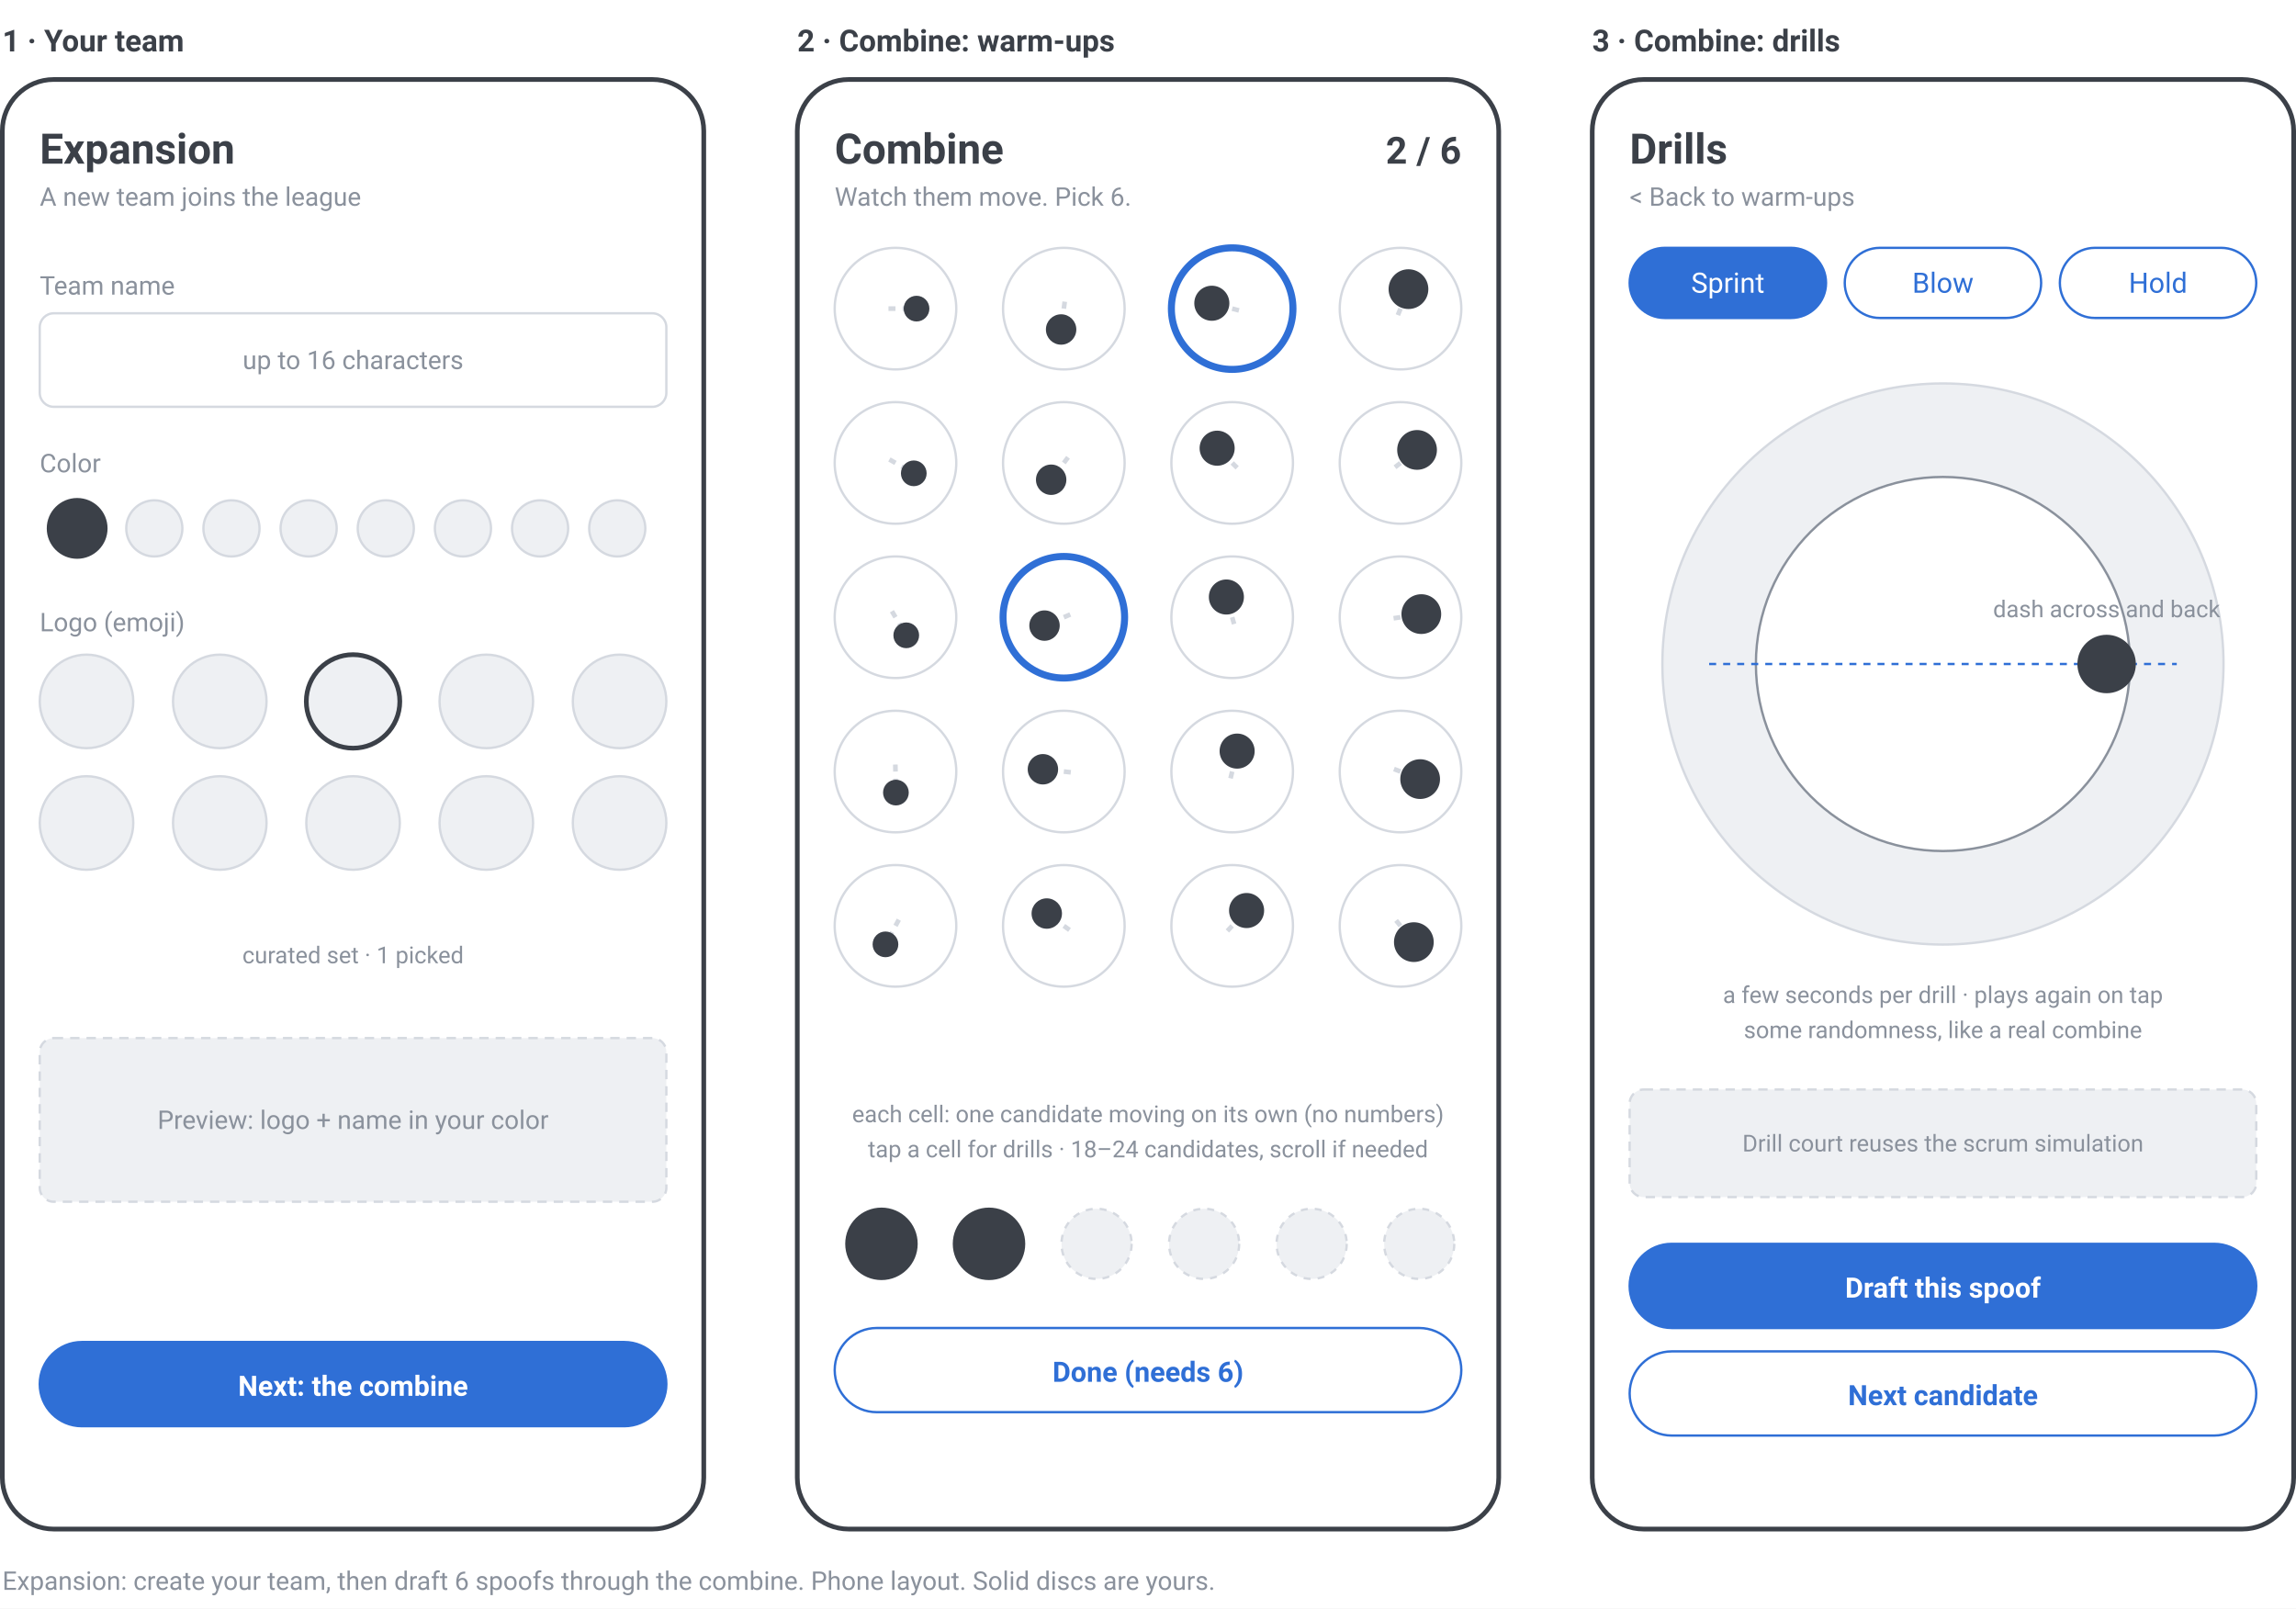
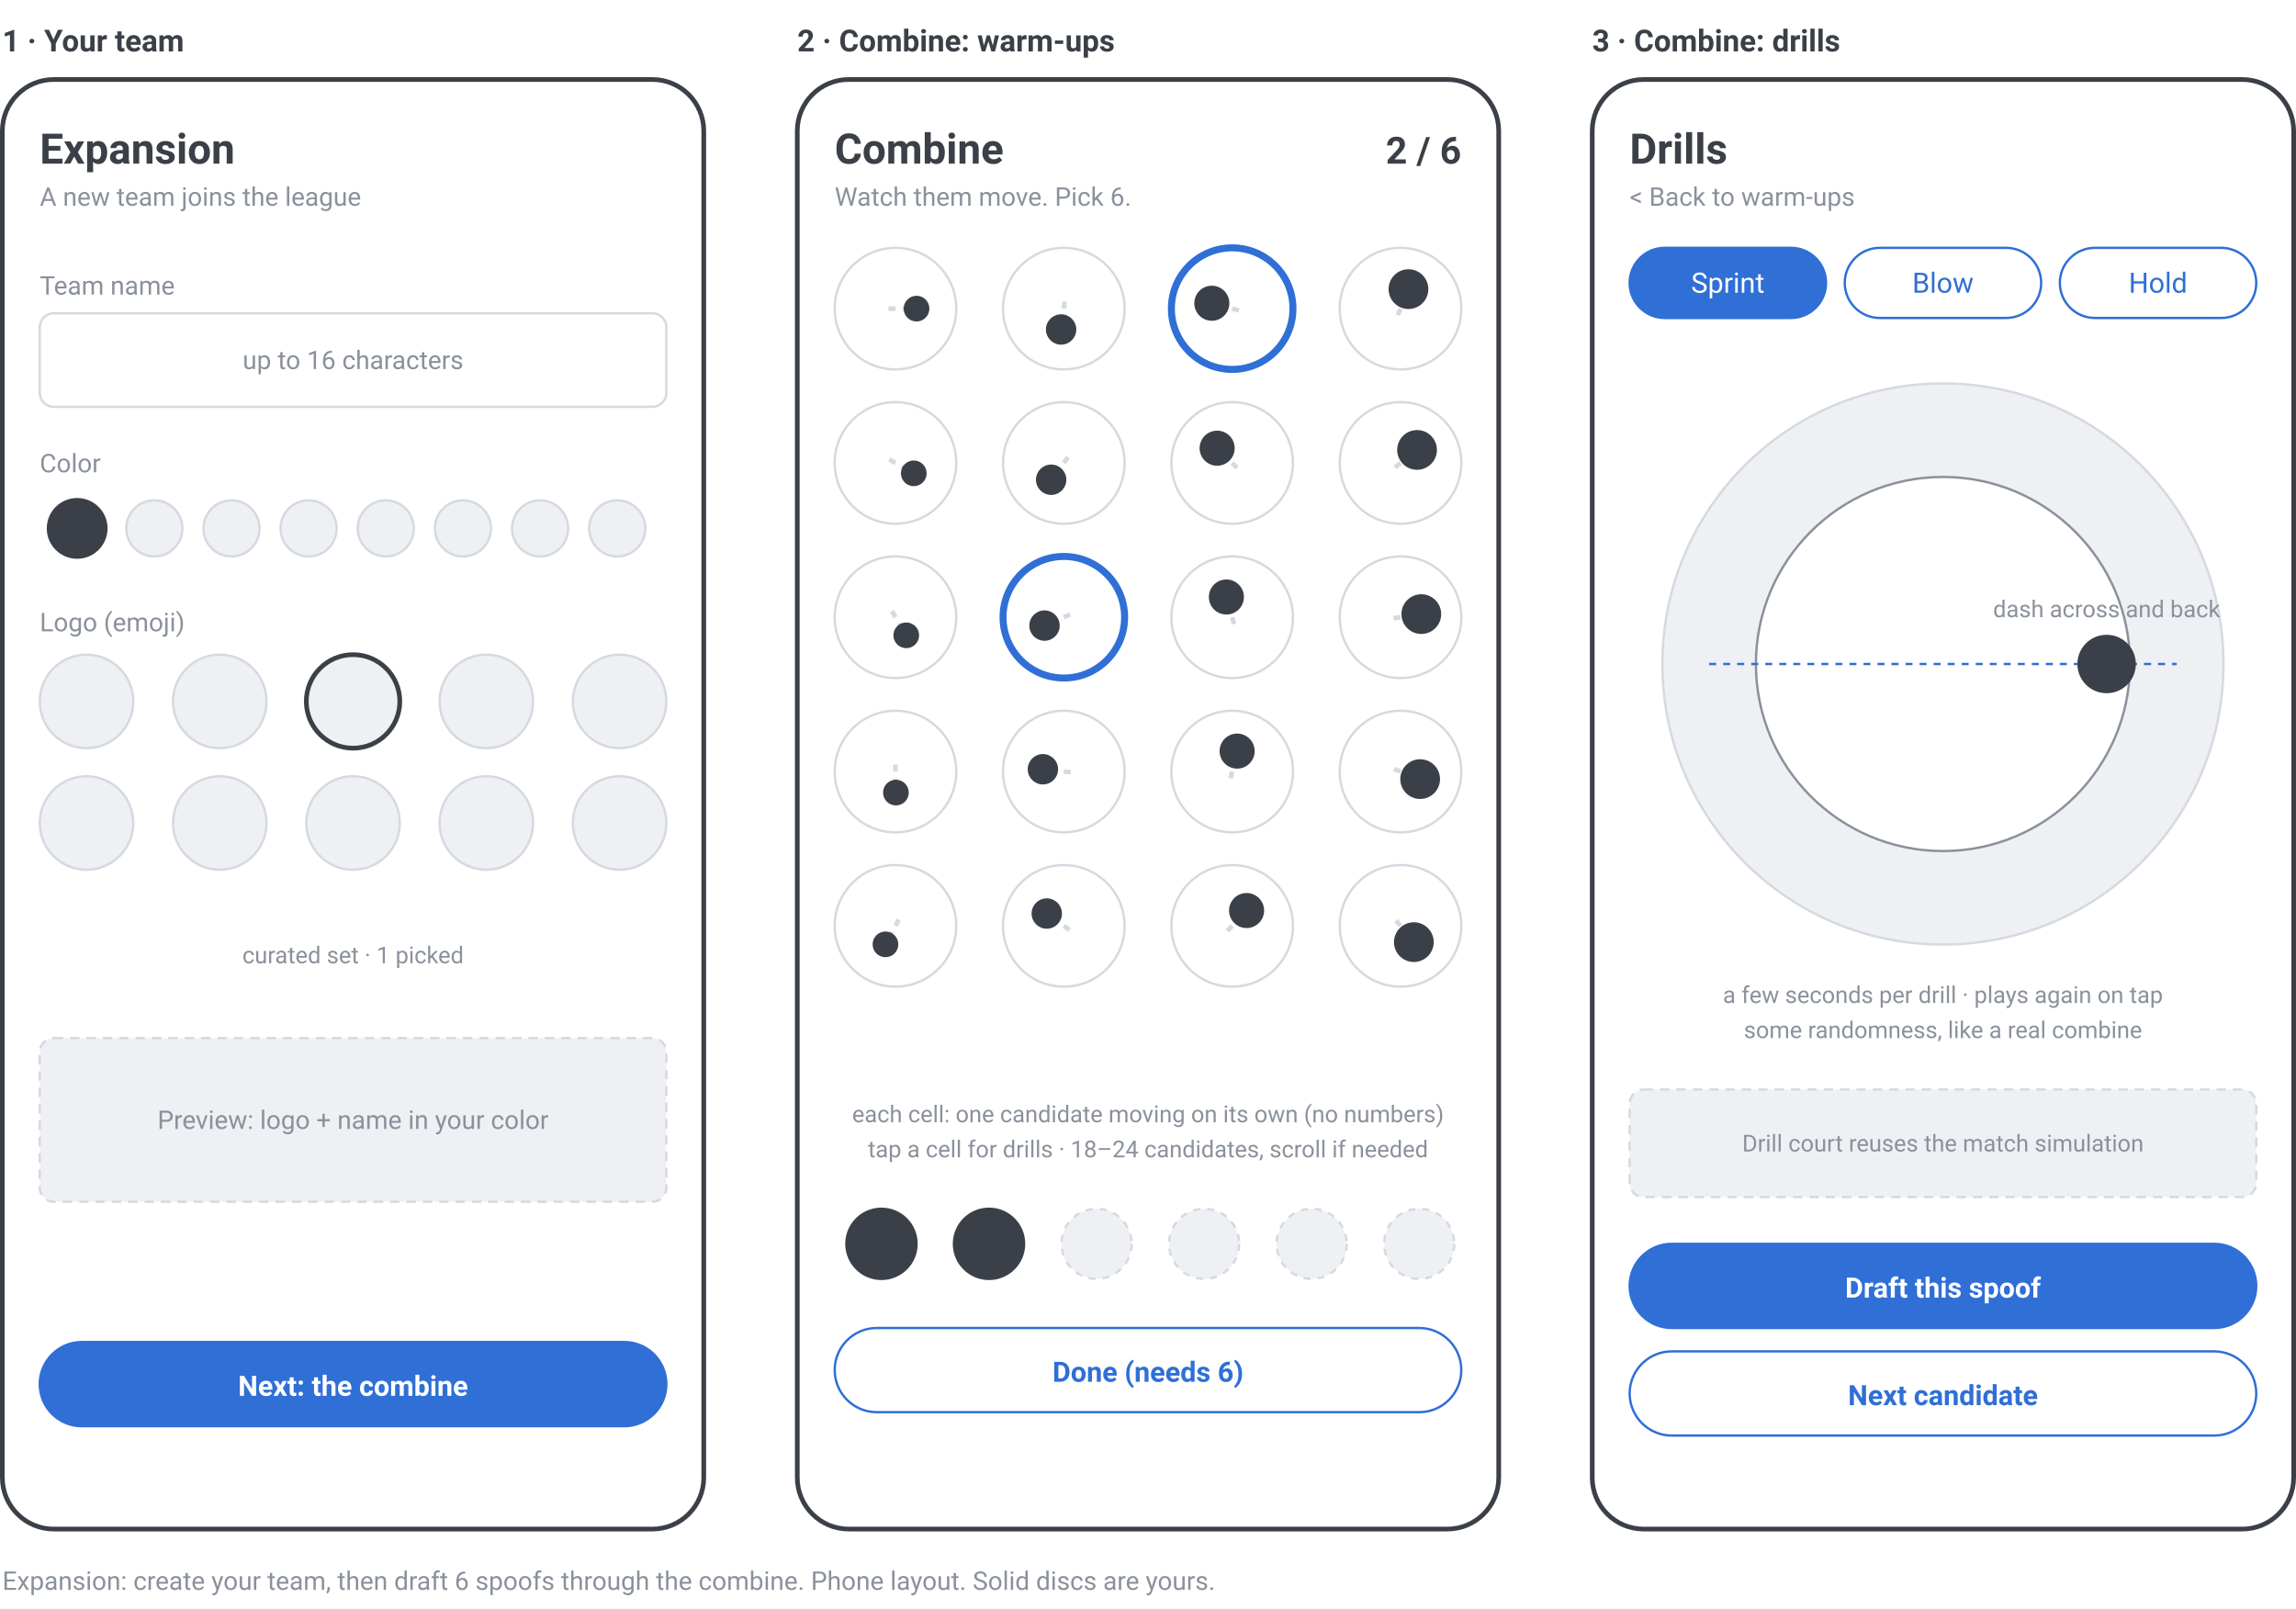
<svg xmlns="http://www.w3.org/2000/svg" width="982" height="688" viewBox="0 0 982 688" font-family="system-ui, -apple-system, Segoe UI, Roboto, sans-serif">
  <rect width="100%" height="100%" fill="#ffffff" />
  <g transform="translate(1,34)">
    <text x="0" y="-12" font-size="13" font-weight="700" fill="#3b4048">1 · Your team</text>
    <rect x="0" y="0" width="300" height="620" rx="22" fill="#ffffff" stroke="#3b4048" stroke-width="2" />
    <g>
      <text x="16" y="36" font-size="18" fill="#3b4048" text-anchor="start" font-weight="700">Expansion</text>
      <text x="16" y="54" font-size="11" fill="#8a919c" text-anchor="start" font-weight="400">A new team joins the league</text>
      <text x="16" y="92" font-size="11" fill="#8a919c" text-anchor="start" font-weight="400">Team name</text>
      <rect x="16" y="100" width="268" height="40" rx="6" fill="#ffffff" stroke="#d5d9e0" />
      <text x="150.0" y="123.85" font-size="11" fill="#8a919c" text-anchor="middle" font-weight="400">up to 16 characters</text>
      <text x="16" y="168" font-size="11" fill="#8a919c" text-anchor="start" font-weight="400">Color</text>
      <circle cx="32" cy="192" r="12" fill="#3b4048" stroke="#3b4048" stroke-width="2" />
      <circle cx="65" cy="192" r="12" fill="#eef0f3" stroke="#d5d9e0" stroke-width="1" />
      <circle cx="98" cy="192" r="12" fill="#eef0f3" stroke="#d5d9e0" stroke-width="1" />
      <circle cx="131" cy="192" r="12" fill="#eef0f3" stroke="#d5d9e0" stroke-width="1" />
      <circle cx="164" cy="192" r="12" fill="#eef0f3" stroke="#d5d9e0" stroke-width="1" />
      <circle cx="197" cy="192" r="12" fill="#eef0f3" stroke="#d5d9e0" stroke-width="1" />
      <circle cx="230" cy="192" r="12" fill="#eef0f3" stroke="#d5d9e0" stroke-width="1" />
      <circle cx="263" cy="192" r="12" fill="#eef0f3" stroke="#d5d9e0" stroke-width="1" />
      <text x="16" y="236" font-size="11" fill="#8a919c" text-anchor="start" font-weight="400">Logo (emoji)</text>
      <circle cx="36" cy="266" r="20" fill="#eef0f3" stroke="#d5d9e0" stroke-width="1" />
      <circle cx="93" cy="266" r="20" fill="#eef0f3" stroke="#d5d9e0" stroke-width="1" />
      <circle cx="150" cy="266" r="20" fill="#eef0f3" stroke="#3b4048" stroke-width="2" />
      <circle cx="207" cy="266" r="20" fill="#eef0f3" stroke="#d5d9e0" stroke-width="1" />
      <circle cx="264" cy="266" r="20" fill="#eef0f3" stroke="#d5d9e0" stroke-width="1" />
      <circle cx="36" cy="318" r="20" fill="#eef0f3" stroke="#d5d9e0" stroke-width="1" />
      <circle cx="93" cy="318" r="20" fill="#eef0f3" stroke="#d5d9e0" stroke-width="1" />
      <circle cx="150" cy="318" r="20" fill="#eef0f3" stroke="#d5d9e0" stroke-width="1" />
      <circle cx="207" cy="318" r="20" fill="#eef0f3" stroke="#d5d9e0" stroke-width="1" />
      <circle cx="264" cy="318" r="20" fill="#eef0f3" stroke="#d5d9e0" stroke-width="1" />
      <text x="150.0" y="378" font-size="10" fill="#8a919c" text-anchor="middle" font-weight="400">curated set · 1 picked</text>
      <rect x="16" y="410" width="268" height="70" rx="6" fill="#eef0f3" stroke="#d5d9e0" stroke-dasharray="4 3" />
      <text x="150.0" y="448.85" font-size="11" fill="#8a919c" text-anchor="middle" font-weight="400">Preview: logo + name in your color</text>
      <rect x="16" y="540" width="268" height="36" rx="18" fill="#2f6fd6" stroke="#2f6fd6" />
      <text x="150.0" y="563" font-size="12" fill="#ffffff" text-anchor="middle" font-weight="600">Next: the combine</text>
    </g>
  </g>
  <g transform="translate(341,34)">
    <text x="0" y="-12" font-size="13" font-weight="700" fill="#3b4048">2 · Combine: warm-ups</text>
    <rect x="0" y="0" width="300" height="620" rx="22" fill="#ffffff" stroke="#3b4048" stroke-width="2" />
    <g>
      <text x="16" y="36" font-size="18" fill="#3b4048" text-anchor="start" font-weight="700">Combine</text>
      <text x="16" y="54" font-size="11" fill="#8a919c" text-anchor="start" font-weight="400">Watch them move. Pick 6.</text>
      <text x="284" y="36" font-size="16" fill="#3b4048" text-anchor="end" font-weight="700">2 / 6</text>
      <circle cx="42" cy="98" r="26" fill="#ffffff" stroke="#d5d9e0" stroke-width="1" />
      <line x1="39.0" y1="98.0" x2="51.0" y2="98.0" stroke="#d5d9e0" stroke-width="2" stroke-dasharray="3 3" />
      <circle cx="51.0" cy="98.0" r="5" fill="#3b4048" stroke="#3b4048" stroke-width="1" />
      <circle cx="114" cy="98" r="26" fill="#ffffff" stroke="#d5d9e0" stroke-width="1" />
      <line x1="114.387" y1="95.025" x2="112.84" y2="106.925" stroke="#d5d9e0" stroke-width="2" stroke-dasharray="3 3" />
      <circle cx="112.84" cy="106.925" r="6" fill="#3b4048" stroke="#3b4048" stroke-width="1" />
      <circle cx="186" cy="98" r="26" fill="#ffffff" stroke="#2f6fd6" stroke-width="3" />
      <line x1="188.9" y1="98.767" x2="177.299" y2="95.7" stroke="#d5d9e0" stroke-width="2" stroke-dasharray="3 3" />
      <circle cx="177.299" cy="95.7" r="7" fill="#3b4048" stroke="#3b4048" stroke-width="1" />
      <circle cx="258" cy="98" r="26" fill="#ffffff" stroke="#d5d9e0" stroke-width="1" />
      <line x1="256.866" y1="100.777" x2="261.402" y2="89.668" stroke="#d5d9e0" stroke-width="2" stroke-dasharray="3 3" />
      <circle cx="261.402" cy="89.668" r="8" fill="#3b4048" stroke="#3b4048" stroke-width="1" />
      <circle cx="42" cy="164" r="26" fill="#ffffff" stroke="#d5d9e0" stroke-width="1" />
      <line x1="39.392" y1="162.518" x2="49.825" y2="168.447" stroke="#d5d9e0" stroke-width="2" stroke-dasharray="3 3" />
      <circle cx="49.825" cy="168.447" r="5" fill="#3b4048" stroke="#3b4048" stroke-width="1" />
      <circle cx="114" cy="164" r="26" fill="#ffffff" stroke="#d5d9e0" stroke-width="1" />
      <line x1="115.806" y1="161.605" x2="108.582" y2="171.186" stroke="#d5d9e0" stroke-width="2" stroke-dasharray="3 3" />
      <circle cx="108.582" cy="171.186" r="6" fill="#3b4048" stroke="#3b4048" stroke-width="1" />
      <circle cx="186" cy="164" r="26" fill="#ffffff" stroke="#d5d9e0" stroke-width="1" />
      <line x1="188.143" y1="166.1" x2="179.572" y2="157.701" stroke="#d5d9e0" stroke-width="2" stroke-dasharray="3 3" />
      <circle cx="179.572" cy="157.701" r="7" fill="#3b4048" stroke="#3b4048" stroke-width="1" />
      <circle cx="258" cy="164" r="26" fill="#ffffff" stroke="#d5d9e0" stroke-width="1" />
      <line x1="255.642" y1="165.854" x2="265.075" y2="158.437" stroke="#d5d9e0" stroke-width="2" stroke-dasharray="3 3" />
      <circle cx="265.075" cy="158.437" r="8" fill="#3b4048" stroke="#3b4048" stroke-width="1" />
      <circle cx="42" cy="230" r="26" fill="#ffffff" stroke="#d5d9e0" stroke-width="1" />
      <line x1="40.465" y1="227.423" x2="46.605" y2="237.732" stroke="#d5d9e0" stroke-width="2" stroke-dasharray="3 3" />
      <circle cx="46.605" cy="237.732" r="5" fill="#3b4048" stroke="#3b4048" stroke-width="1" />
      <circle cx="114" cy="230" r="26" fill="#ffffff" stroke="#2f6fd6" stroke-width="3" />
      <line x1="116.754" y1="228.81" x2="105.739" y2="233.571" stroke="#d5d9e0" stroke-width="2" stroke-dasharray="3 3" />
      <circle cx="105.739" cy="233.571" r="6" fill="#3b4048" stroke="#3b4048" stroke-width="1" />
      <circle cx="186" cy="230" r="26" fill="#ffffff" stroke="#d5d9e0" stroke-width="1" />
      <line x1="186.825" y1="232.884" x2="183.524" y2="221.347" stroke="#d5d9e0" stroke-width="2" stroke-dasharray="3 3" />
      <circle cx="183.524" cy="221.347" r="7" fill="#3b4048" stroke="#3b4048" stroke-width="1" />
      <circle cx="258" cy="230" r="26" fill="#ffffff" stroke="#d5d9e0" stroke-width="1" />
      <line x1="255.033" y1="230.447" x2="266.9" y2="228.659" stroke="#d5d9e0" stroke-width="2" stroke-dasharray="3 3" />
      <circle cx="266.9" cy="228.659" r="8" fill="#3b4048" stroke="#3b4048" stroke-width="1" />
      <circle cx="42" cy="296" r="26" fill="#ffffff" stroke="#d5d9e0" stroke-width="1" />
      <line x1="41.939" y1="293.001" x2="42.183" y2="304.998" stroke="#d5d9e0" stroke-width="2" stroke-dasharray="3 3" />
      <circle cx="42.183" cy="304.998" r="5" fill="#3b4048" stroke="#3b4048" stroke-width="1" />
      <circle cx="114" cy="296" r="26" fill="#ffffff" stroke="#d5d9e0" stroke-width="1" />
      <line x1="116.982" y1="296.326" x2="105.053" y2="295.022" stroke="#d5d9e0" stroke-width="2" stroke-dasharray="3 3" />
      <circle cx="105.053" cy="295.022" r="6" fill="#3b4048" stroke="#3b4048" stroke-width="1" />
      <circle cx="186" cy="296" r="26" fill="#ffffff" stroke="#d5d9e0" stroke-width="1" />
      <line x1="185.293" y1="298.915" x2="188.122" y2="287.254" stroke="#d5d9e0" stroke-width="2" stroke-dasharray="3 3" />
      <circle cx="188.122" cy="287.254" r="7" fill="#3b4048" stroke="#3b4048" stroke-width="1" />
      <circle cx="258" cy="296" r="26" fill="#ffffff" stroke="#d5d9e0" stroke-width="1" />
      <line x1="255.2" y1="294.923" x2="266.4" y2="299.232" stroke="#d5d9e0" stroke-width="2" stroke-dasharray="3 3" />
      <circle cx="266.4" cy="299.232" r="8" fill="#3b4048" stroke="#3b4048" stroke-width="1" />
      <circle cx="42" cy="362" r="26" fill="#ffffff" stroke="#d5d9e0" stroke-width="1" />
      <line x1="43.429" y1="359.362" x2="37.713" y2="369.913" stroke="#d5d9e0" stroke-width="2" stroke-dasharray="3 3" />
      <circle cx="37.713" cy="369.913" r="5" fill="#3b4048" stroke="#3b4048" stroke-width="1" />
      <circle cx="114" cy="362" r="26" fill="#ffffff" stroke="#d5d9e0" stroke-width="1" />
      <line x1="116.432" y1="363.757" x2="106.705" y2="356.729" stroke="#d5d9e0" stroke-width="2" stroke-dasharray="3 3" />
      <circle cx="106.705" cy="356.729" r="6" fill="#3b4048" stroke="#3b4048" stroke-width="1" />
      <circle cx="186" cy="362" r="26" fill="#ffffff" stroke="#d5d9e0" stroke-width="1" />
      <line x1="183.944" y1="364.185" x2="192.167" y2="355.445" stroke="#d5d9e0" stroke-width="2" stroke-dasharray="3 3" />
      <circle cx="192.167" cy="355.445" r="7" fill="#3b4048" stroke="#3b4048" stroke-width="1" />
      <circle cx="258" cy="362" r="26" fill="#ffffff" stroke="#d5d9e0" stroke-width="1" />
      <line x1="256.098" y1="359.68" x2="263.706" y2="368.96" stroke="#d5d9e0" stroke-width="2" stroke-dasharray="3 3" />
      <circle cx="263.706" cy="368.96" r="8" fill="#3b4048" stroke="#3b4048" stroke-width="1" />
      <text x="150.0" y="446" font-size="10" fill="#8a919c" text-anchor="middle" font-weight="400">each cell: one candidate moving on its own (no numbers)</text>
      <text x="150.0" y="461" font-size="10" fill="#8a919c" text-anchor="middle" font-weight="400">tap a cell for drills · 18–24 candidates, scroll if needed</text>
      <circle cx="36" cy="498" r="15" fill="#3b4048" stroke="#3b4048" stroke-width="1" />
      <circle cx="82" cy="498" r="15" fill="#3b4048" stroke="#3b4048" stroke-width="1" />
      <circle cx="128" cy="498" r="15" fill="#eef0f3" stroke="#d5d9e0" stroke-width="1" stroke-dasharray="3 3" />
      <circle cx="174" cy="498" r="15" fill="#eef0f3" stroke="#d5d9e0" stroke-width="1" stroke-dasharray="3 3" />
      <circle cx="220" cy="498" r="15" fill="#eef0f3" stroke="#d5d9e0" stroke-width="1" stroke-dasharray="3 3" />
      <circle cx="266" cy="498" r="15" fill="#eef0f3" stroke="#d5d9e0" stroke-width="1" stroke-dasharray="3 3" />
      <rect x="16" y="534" width="268" height="36" rx="18" fill="#ffffff" stroke="#2f6fd6" />
      <text x="150.0" y="557" font-size="12" fill="#2f6fd6" text-anchor="middle" font-weight="600">Done (needs 6)</text>
    </g>
  </g>
  <g transform="translate(681,34)">
    <text x="0" y="-12" font-size="13" font-weight="700" fill="#3b4048">3 · Combine: drills</text>
    <rect x="0" y="0" width="300" height="620" rx="22" fill="#ffffff" stroke="#3b4048" stroke-width="2" />
    <g>
      <text x="16" y="36" font-size="18" fill="#3b4048" text-anchor="start" font-weight="700">Drills</text>
      <text x="16" y="54" font-size="11" fill="#8a919c" text-anchor="start" font-weight="400">&lt; Back to warm-ups</text>
      <rect x="16" y="72" width="84" height="30" rx="15" fill="#2f6fd6" stroke="#2f6fd6" />
      <text x="58.0" y="91.2" font-size="12" fill="#ffffff" text-anchor="middle" font-weight="400">Sprint</text>
      <rect x="108" y="72" width="84" height="30" rx="15" fill="#ffffff" stroke="#2f6fd6" />
      <text x="150.0" y="91.2" font-size="12" fill="#2f6fd6" text-anchor="middle" font-weight="400">Blow</text>
      <rect x="200" y="72" width="84" height="30" rx="15" fill="#ffffff" stroke="#2f6fd6" />
      <text x="242.0" y="91.2" font-size="12" fill="#2f6fd6" text-anchor="middle" font-weight="400">Hold</text>
      <circle cx="150.0" cy="250" r="120" fill="#eef0f3" stroke="#d5d9e0" stroke-width="1" />
      <circle cx="150.0" cy="250" r="80" fill="#ffffff" stroke="#8a919c" stroke-width="1" />
      <line x1="50.0" y1="250" x2="250.0" y2="250" stroke="#2f6fd6" stroke-width="1" stroke-dasharray="3 3" />
      <circle cx="220.0" cy="250" r="12" fill="#3b4048" stroke="#3b4048" stroke-width="1" />
      <text x="220.0" y="230" font-size="10" fill="#8a919c" text-anchor="middle" font-weight="400">dash across and back</text>
      <text x="150.0" y="395" font-size="10" fill="#8a919c" text-anchor="middle" font-weight="400">a few seconds per drill · plays again on tap</text>
      <text x="150.0" y="410" font-size="10" fill="#8a919c" text-anchor="middle" font-weight="400">some randomness, like a real combine</text>
      <rect x="16" y="432" width="268" height="46" rx="6" fill="#eef0f3" stroke="#d5d9e0" stroke-dasharray="4 3" />
-       <text x="150.0" y="458.5" font-size="10" fill="#8a919c" text-anchor="middle" font-weight="400">Drill court reuses the scrum simulation</text>
+       <text x="150.0" y="458.5" font-size="10" fill="#8a919c" text-anchor="middle" font-weight="400">Drill court reuses the match simulation</text>
      <rect x="16" y="498" width="268" height="36" rx="18" fill="#2f6fd6" stroke="#2f6fd6" />
      <text x="150.0" y="521" font-size="12" fill="#ffffff" text-anchor="middle" font-weight="600">Draft this spoof</text>
      <rect x="16" y="544" width="268" height="36" rx="18" fill="#ffffff" stroke="#2f6fd6" />
      <text x="150.0" y="567" font-size="12" fill="#2f6fd6" text-anchor="middle" font-weight="600">Next candidate</text>
    </g>
  </g>
  <text x="1" y="680" font-size="11" fill="#8a919c">Expansion: create your team, then draft 6 spoofs through the combine. Phone layout. Solid discs are yours.</text>
</svg>
